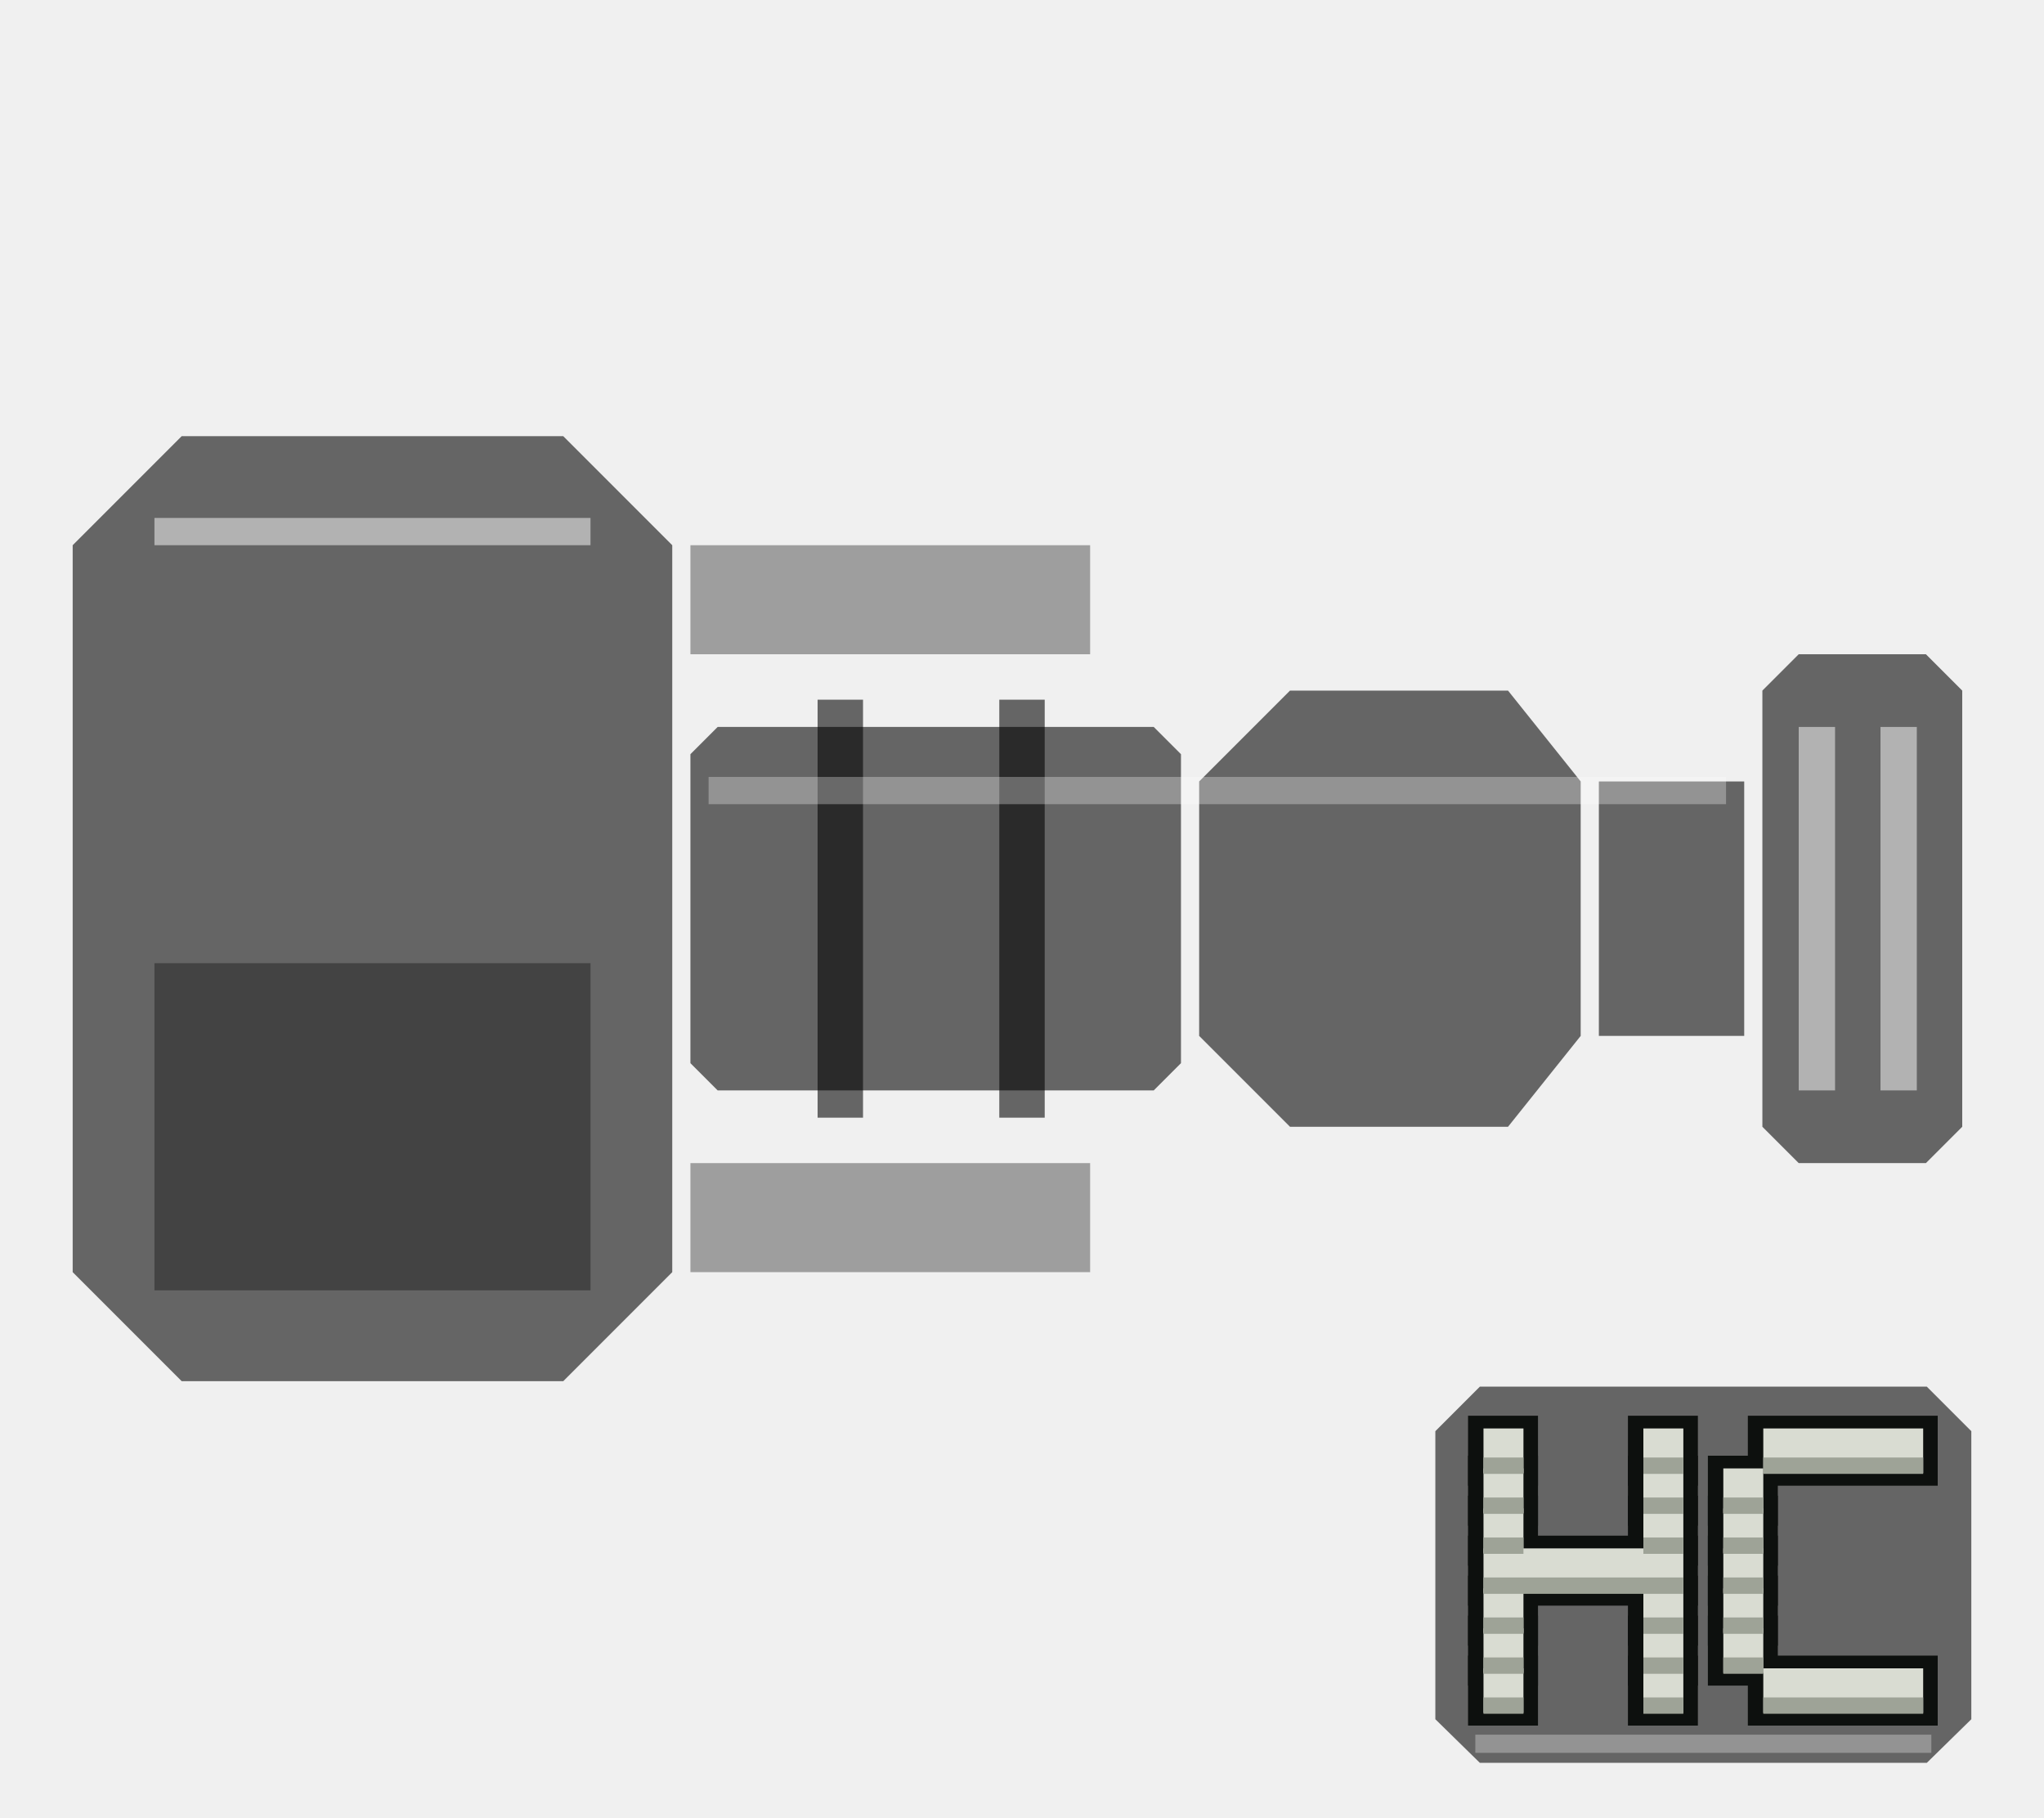
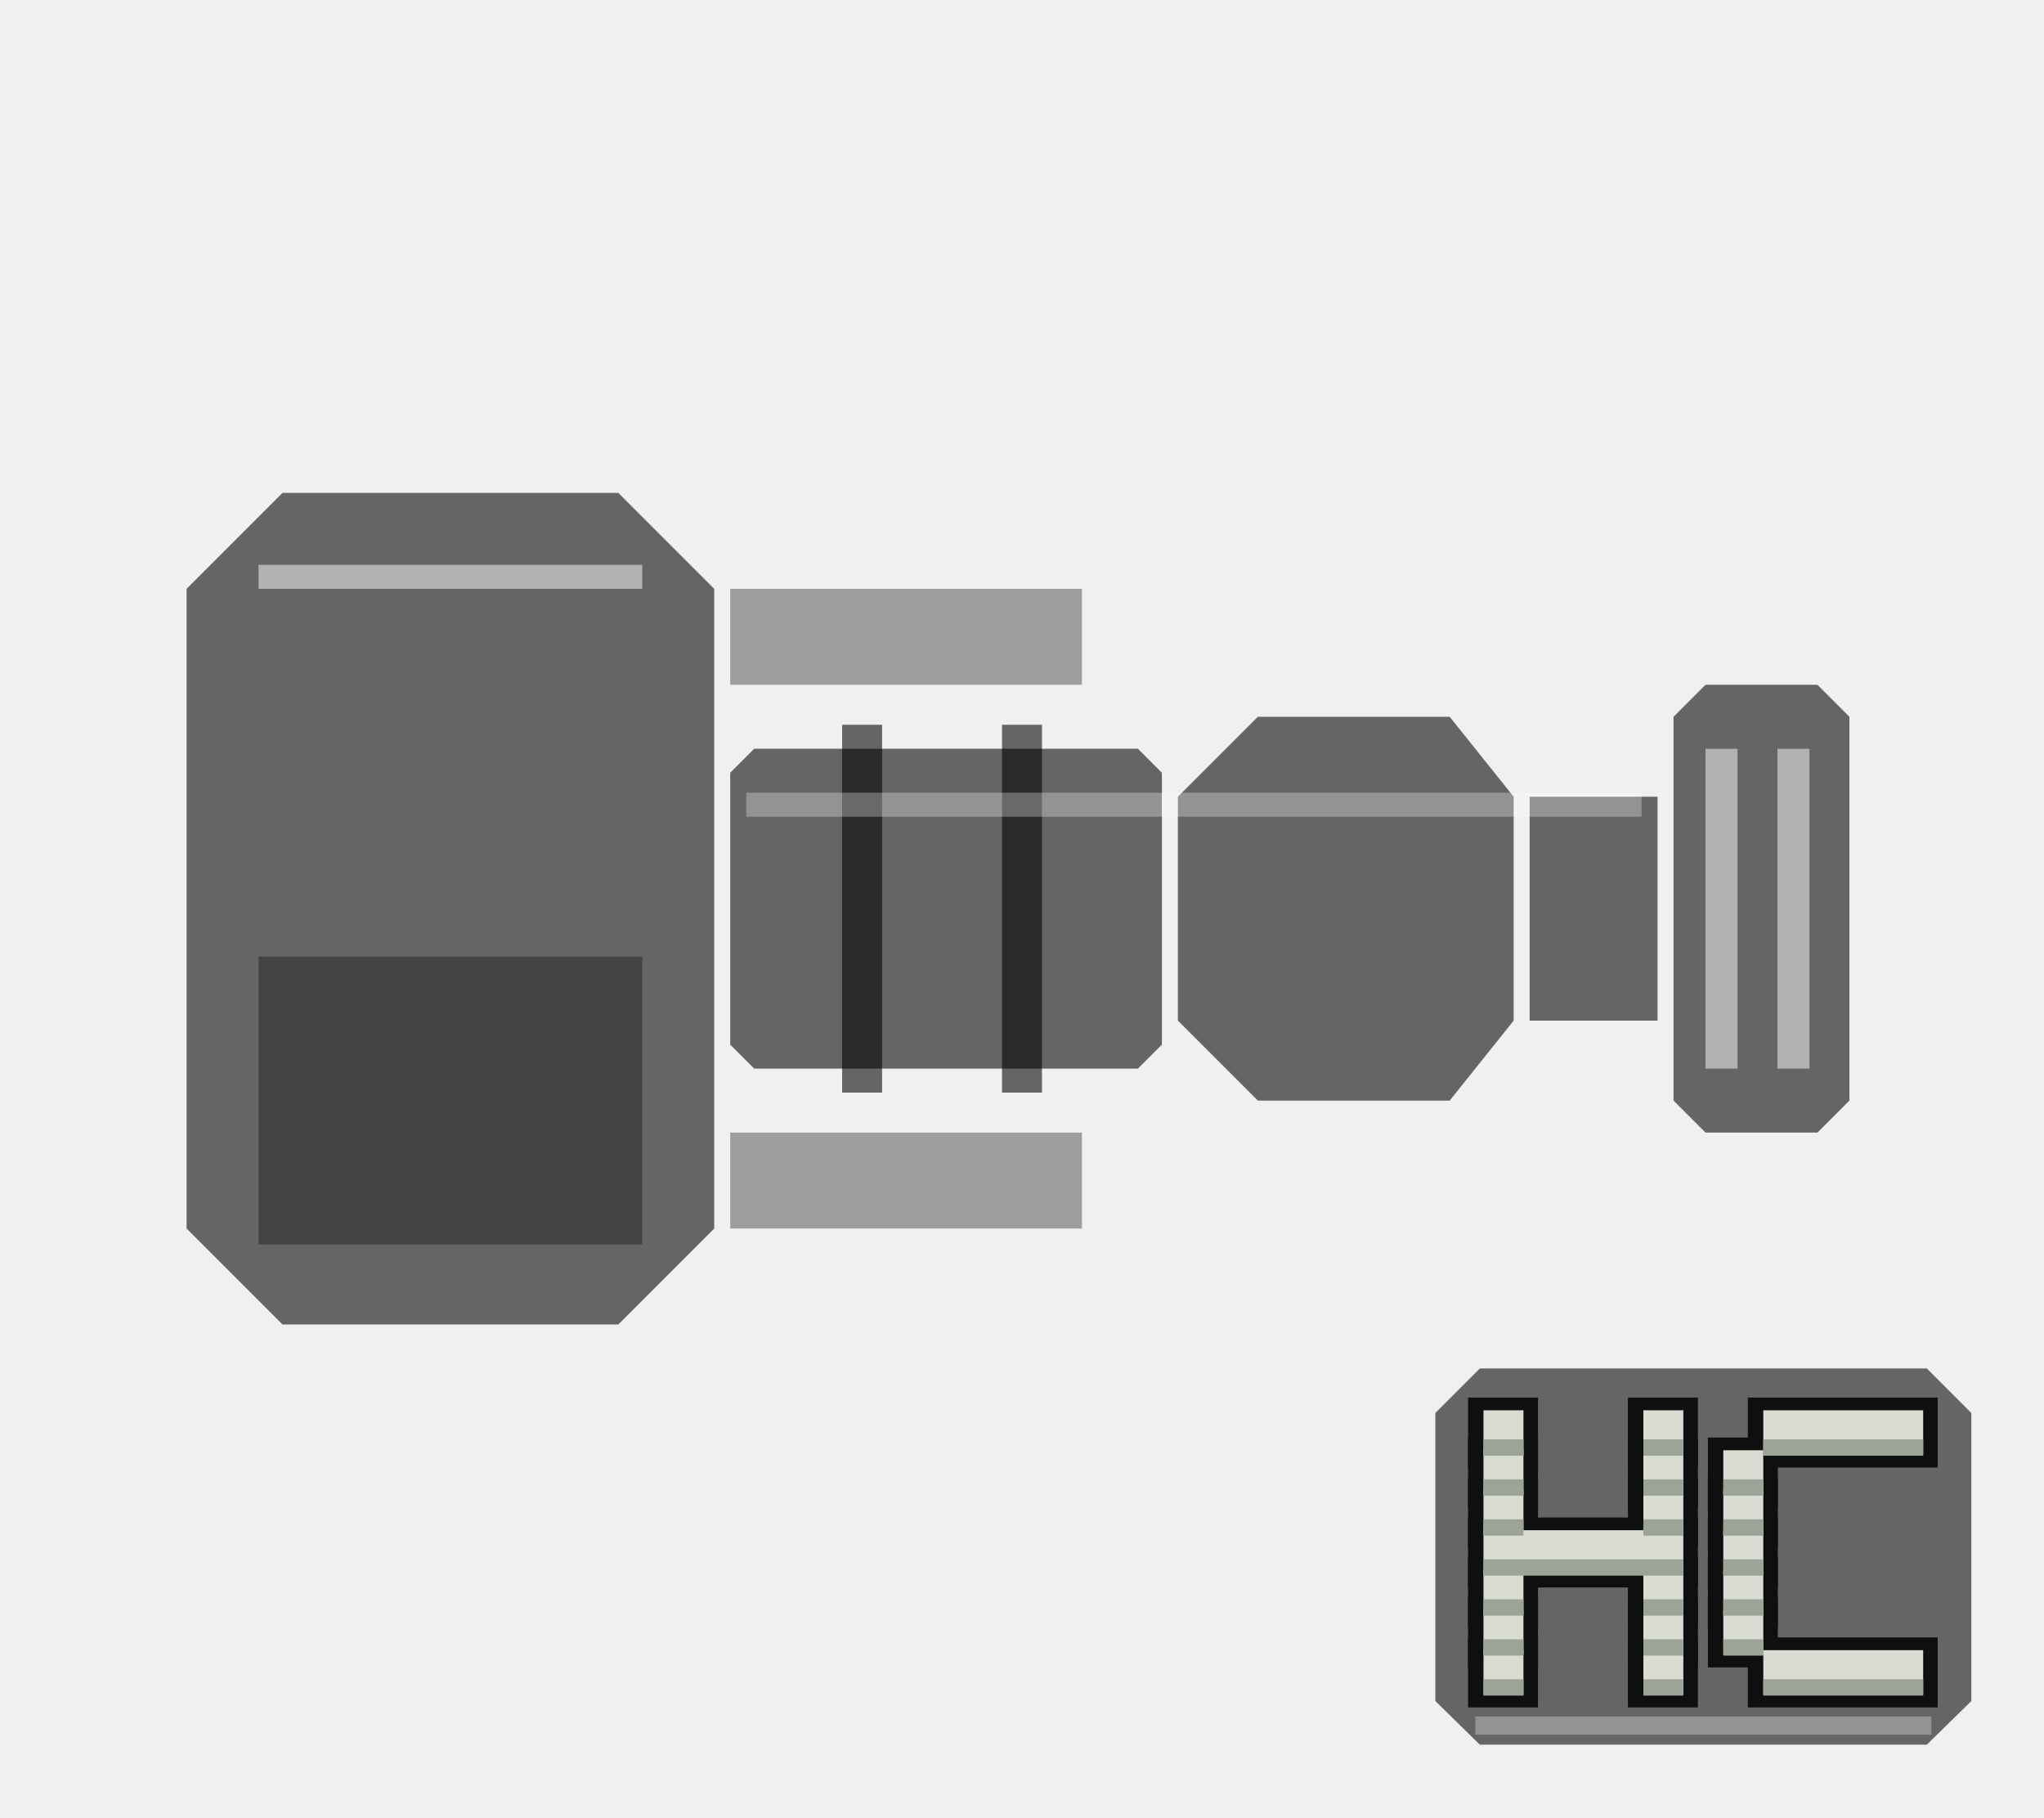
<svg xmlns="http://www.w3.org/2000/svg" viewBox="0 0 225 200">
-   <polygon points="20,48 62,48 74,60 74,140 62,152 20,152 8,140 8,60" fill="#000000" fill-opacity="0.58" />
-   <rect x="17" y="57" width="48" height="3" fill="#ffffff" fill-opacity="0.5" />
-   <rect x="17" y="106" width="48" height="36" fill="#000000" fill-opacity="0.34" />
-   <rect x="76" y="60" width="44" height="12" fill="#000000" fill-opacity="0.34" />
-   <rect x="76" y="128" width="44" height="12" fill="#000000" fill-opacity="0.34" />
-   <polygon points="79,80 127,80 130,83 130,117 127,120 79,120 76,117 76,83" fill="#000000" fill-opacity="0.58" />
-   <rect x="90" y="77" width="5" height="46" fill="#000000" fill-opacity="0.58" />
-   <rect x="110" y="77" width="5" height="46" fill="#000000" fill-opacity="0.58" />
-   <polygon points="132,86 142,76 166,76 174,86 174,114 166,124 142,124 132,114" fill="#000000" fill-opacity="0.58" />
-   <rect x="176" y="86" width="16" height="28" fill="#000000" fill-opacity="0.58" />
-   <polygon points="198,72 212,72 216,76 216,124 212,128 198,128 194,124 194,76" fill="#000000" fill-opacity="0.58" />
-   <rect x="198" y="80" width="4" height="40" fill="#ffffff" fill-opacity="0.5" />
-   <rect x="207" y="80" width="4" height="40" fill="#ffffff" fill-opacity="0.5" />
-   <rect x="78" y="85.5" width="112" height="3" fill="#ffffff" fill-opacity="0.3" />
-   <polygon points="162.9,152.6 212.1,152.6 217,157.5 217,189.2 212.1,194 162.9,194 158,189.2 158,157.5" fill="#000000" fill-opacity="0.58" />
-   <rect x="162.4" y="190.9" width="50.2" height="2" fill="#ffffff" fill-opacity="0.3" />
-   <rect x="161.6" y="155.8" width="7.7" height="7.7" fill="#0d100e" />
-   <rect x="179.2" y="155.8" width="7.7" height="7.7" fill="#0d100e" />
-   <rect x="161.6" y="160.2" width="7.7" height="7.7" fill="#0d100e" />
-   <rect x="179.2" y="160.2" width="7.7" height="7.7" fill="#0d100e" />
-   <rect x="161.6" y="164.6" width="7.7" height="7.7" fill="#0d100e" />
-   <rect x="179.2" y="164.6" width="7.7" height="7.7" fill="#0d100e" />
-   <rect x="161.6" y="169" width="25.3" height="7.7" fill="#0d100e" />
-   <rect x="161.6" y="173.4" width="7.7" height="7.7" fill="#0d100e" />
-   <rect x="179.2" y="173.4" width="7.7" height="7.7" fill="#0d100e" />
-   <rect x="161.6" y="177.8" width="7.7" height="7.7" fill="#0d100e" />
-   <rect x="179.2" y="177.8" width="7.7" height="7.7" fill="#0d100e" />
-   <rect x="161.6" y="182.2" width="7.7" height="7.7" fill="#0d100e" />
-   <rect x="179.2" y="182.2" width="7.7" height="7.7" fill="#0d100e" />
-   <rect x="192.4" y="155.8" width="20.9" height="7.7" fill="#0d100e" />
-   <rect x="188" y="160.2" width="7.7" height="7.7" fill="#0d100e" />
-   <rect x="188" y="164.6" width="7.7" height="7.7" fill="#0d100e" />
-   <rect x="188" y="169" width="7.7" height="7.7" fill="#0d100e" />
-   <rect x="188" y="173.4" width="7.7" height="7.7" fill="#0d100e" />
-   <rect x="188" y="177.8" width="7.7" height="7.7" fill="#0d100e" />
-   <rect x="192.4" y="182.2" width="20.9" height="7.7" fill="#0d100e" />
-   <rect x="163.3" y="157.2" width="4.4" height="4.9" fill="#d9dcd2" />
-   <rect x="180.9" y="157.2" width="4.4" height="4.9" fill="#d9dcd2" />
-   <rect x="163.3" y="161.6" width="4.4" height="4.9" fill="#d9dcd2" />
-   <rect x="180.9" y="161.6" width="4.4" height="4.9" fill="#d9dcd2" />
-   <rect x="163.3" y="166" width="4.4" height="4.9" fill="#d9dcd2" />
-   <rect x="180.9" y="166" width="4.4" height="4.9" fill="#d9dcd2" />
-   <rect x="163.3" y="170.4" width="22" height="4.9" fill="#d9dcd2" />
-   <rect x="163.3" y="174.8" width="4.4" height="4.9" fill="#d9dcd2" />
-   <rect x="180.9" y="174.8" width="4.4" height="4.9" fill="#d9dcd2" />
-   <rect x="163.3" y="179.2" width="4.4" height="4.9" fill="#d9dcd2" />
-   <rect x="180.9" y="179.2" width="4.4" height="4.9" fill="#d9dcd2" />
-   <rect x="163.3" y="183.6" width="4.4" height="4.9" fill="#d9dcd2" />
-   <rect x="180.9" y="183.6" width="4.4" height="4.9" fill="#d9dcd2" />
-   <rect x="194.1" y="157.2" width="17.6" height="4.9" fill="#d9dcd2" />
-   <rect x="189.7" y="161.6" width="4.4" height="4.9" fill="#d9dcd2" />
-   <rect x="189.7" y="166" width="4.4" height="4.9" fill="#d9dcd2" />
-   <rect x="189.7" y="170.4" width="4.4" height="4.9" fill="#d9dcd2" />
-   <rect x="189.7" y="174.8" width="4.4" height="4.9" fill="#d9dcd2" />
-   <rect x="189.7" y="179.2" width="4.4" height="4.9" fill="#d9dcd2" />
-   <rect x="194.1" y="183.6" width="17.6" height="4.9" fill="#d9dcd2" />
-   <rect x="163.3" y="160.4" width="4.4" height="1.8" fill="#9ea397" />
-   <rect x="180.9" y="160.4" width="4.4" height="1.8" fill="#9ea397" />
-   <rect x="163.3" y="164.8" width="4.4" height="1.8" fill="#9ea397" />
-   <rect x="180.9" y="164.8" width="4.4" height="1.8" fill="#9ea397" />
-   <rect x="163.3" y="169.2" width="4.4" height="1.8" fill="#9ea397" />
-   <rect x="180.9" y="169.2" width="4.4" height="1.8" fill="#9ea397" />
-   <rect x="163.3" y="173.6" width="22" height="1.8" fill="#9ea397" />
-   <rect x="163.3" y="178" width="4.4" height="1.8" fill="#9ea397" />
-   <rect x="180.9" y="178" width="4.4" height="1.8" fill="#9ea397" />
-   <rect x="163.3" y="182.4" width="4.4" height="1.8" fill="#9ea397" />
-   <rect x="180.9" y="182.4" width="4.4" height="1.8" fill="#9ea397" />
-   <rect x="163.3" y="186.8" width="4.4" height="1.8" fill="#9ea397" />
-   <rect x="180.9" y="186.8" width="4.4" height="1.8" fill="#9ea397" />
-   <rect x="194.1" y="160.4" width="17.6" height="1.8" fill="#9ea397" />
-   <rect x="189.7" y="164.8" width="4.4" height="1.8" fill="#9ea397" />
-   <rect x="189.7" y="169.2" width="4.4" height="1.8" fill="#9ea397" />
-   <rect x="189.7" y="173.6" width="4.4" height="1.8" fill="#9ea397" />
-   <rect x="189.7" y="178" width="4.4" height="1.8" fill="#9ea397" />
-   <rect x="189.7" y="182.4" width="4.4" height="1.8" fill="#9ea397" />
-   <rect x="194.1" y="186.8" width="17.6" height="1.8" fill="#9ea397" />
+   <g transform="translate(13.5 12) scale(0.88)">
+     <polygon points="20,48 62,48 74,60 74,140 62,152 20,152 8,140 8,60" fill="#000000" fill-opacity="0.58" />
+     <rect x="17" y="57" width="48" height="3" fill="#ffffff" fill-opacity="0.5" />
+     <rect x="17" y="106" width="48" height="36" fill="#000000" fill-opacity="0.34" />
+     <rect x="76" y="60" width="44" height="12" fill="#000000" fill-opacity="0.34" />
+     <rect x="76" y="128" width="44" height="12" fill="#000000" fill-opacity="0.34" />
+     <polygon points="79,80 127,80 130,83 130,117 127,120 79,120 76,117 76,83" fill="#000000" fill-opacity="0.58" />
+     <rect x="90" y="77" width="5" height="46" fill="#000000" fill-opacity="0.58" />
+     <rect x="110" y="77" width="5" height="46" fill="#000000" fill-opacity="0.58" />
+     <polygon points="132,86 142,76 166,76 174,86 174,114 166,124 142,124 132,114" fill="#000000" fill-opacity="0.58" />
+     <rect x="176" y="86" width="16" height="28" fill="#000000" fill-opacity="0.58" />
+     <polygon points="198,72 212,72 216,76 216,124 212,128 198,128 194,124 194,76" fill="#000000" fill-opacity="0.58" />
+     <rect x="198" y="80" width="4" height="40" fill="#ffffff" fill-opacity="0.5" />
+     <rect x="207" y="80" width="4" height="40" fill="#ffffff" fill-opacity="0.5" />
+     <rect x="78" y="85.5" width="112" height="3" fill="#ffffff" fill-opacity="0.3" />
+   </g>
+   <polygon points="162.9,150.6 212.1,150.6 217,155.5 217,187.2 212.1,192 162.9,192 158,187.2 158,155.5" fill="#000000" fill-opacity="0.58" />
+   <rect x="162.4" y="188.9" width="50.2" height="2" fill="#ffffff" fill-opacity="0.3" />
+   <rect x="161.6" y="153.8" width="7.7" height="7.7" fill="#0d100e" />
+   <rect x="179.2" y="153.8" width="7.7" height="7.7" fill="#0d100e" />
+   <rect x="161.6" y="158.2" width="7.7" height="7.7" fill="#0d100e" />
+   <rect x="179.2" y="158.2" width="7.7" height="7.7" fill="#0d100e" />
+   <rect x="161.6" y="162.6" width="7.7" height="7.7" fill="#0d100e" />
+   <rect x="179.2" y="162.6" width="7.7" height="7.7" fill="#0d100e" />
+   <rect x="161.6" y="167" width="25.3" height="7.7" fill="#0d100e" />
+   <rect x="161.6" y="171.4" width="7.7" height="7.7" fill="#0d100e" />
+   <rect x="179.2" y="171.4" width="7.7" height="7.7" fill="#0d100e" />
+   <rect x="161.6" y="175.8" width="7.7" height="7.7" fill="#0d100e" />
+   <rect x="179.2" y="175.8" width="7.7" height="7.7" fill="#0d100e" />
+   <rect x="161.6" y="180.2" width="7.7" height="7.7" fill="#0d100e" />
+   <rect x="179.2" y="180.2" width="7.7" height="7.7" fill="#0d100e" />
+   <rect x="192.4" y="153.8" width="20.9" height="7.7" fill="#0d100e" />
+   <rect x="188" y="158.2" width="7.7" height="7.7" fill="#0d100e" />
+   <rect x="188" y="162.6" width="7.7" height="7.7" fill="#0d100e" />
+   <rect x="188" y="167" width="7.7" height="7.7" fill="#0d100e" />
+   <rect x="188" y="171.4" width="7.7" height="7.7" fill="#0d100e" />
+   <rect x="188" y="175.8" width="7.7" height="7.7" fill="#0d100e" />
+   <rect x="192.4" y="180.2" width="20.9" height="7.7" fill="#0d100e" />
+   <rect x="163.3" y="155.2" width="4.4" height="4.9" fill="#d9dcd2" />
+   <rect x="180.9" y="155.2" width="4.4" height="4.9" fill="#d9dcd2" />
+   <rect x="163.3" y="159.6" width="4.4" height="4.9" fill="#d9dcd2" />
+   <rect x="180.9" y="159.6" width="4.4" height="4.9" fill="#d9dcd2" />
+   <rect x="163.3" y="164" width="4.4" height="4.9" fill="#d9dcd2" />
+   <rect x="180.9" y="164" width="4.4" height="4.9" fill="#d9dcd2" />
+   <rect x="163.3" y="168.4" width="22" height="4.9" fill="#d9dcd2" />
+   <rect x="163.3" y="172.8" width="4.4" height="4.9" fill="#d9dcd2" />
+   <rect x="180.9" y="172.8" width="4.4" height="4.9" fill="#d9dcd2" />
+   <rect x="163.3" y="177.2" width="4.4" height="4.9" fill="#d9dcd2" />
+   <rect x="180.9" y="177.2" width="4.4" height="4.9" fill="#d9dcd2" />
+   <rect x="163.3" y="181.6" width="4.4" height="4.9" fill="#d9dcd2" />
+   <rect x="180.9" y="181.6" width="4.4" height="4.9" fill="#d9dcd2" />
+   <rect x="194.1" y="155.2" width="17.6" height="4.9" fill="#d9dcd2" />
+   <rect x="189.7" y="159.6" width="4.4" height="4.9" fill="#d9dcd2" />
+   <rect x="189.7" y="164" width="4.4" height="4.9" fill="#d9dcd2" />
+   <rect x="189.7" y="168.4" width="4.4" height="4.9" fill="#d9dcd2" />
+   <rect x="189.7" y="172.8" width="4.4" height="4.9" fill="#d9dcd2" />
+   <rect x="189.7" y="177.2" width="4.4" height="4.9" fill="#d9dcd2" />
+   <rect x="194.1" y="181.6" width="17.6" height="4.9" fill="#d9dcd2" />
+   <rect x="163.3" y="158.4" width="4.4" height="1.8" fill="#9ea397" />
+   <rect x="180.9" y="158.4" width="4.4" height="1.8" fill="#9ea397" />
+   <rect x="163.3" y="162.8" width="4.4" height="1.8" fill="#9ea397" />
+   <rect x="180.9" y="162.8" width="4.4" height="1.8" fill="#9ea397" />
+   <rect x="163.3" y="167.2" width="4.4" height="1.8" fill="#9ea397" />
+   <rect x="180.9" y="167.2" width="4.4" height="1.8" fill="#9ea397" />
+   <rect x="163.3" y="171.6" width="22" height="1.8" fill="#9ea397" />
+   <rect x="163.3" y="176" width="4.4" height="1.8" fill="#9ea397" />
+   <rect x="180.9" y="176" width="4.4" height="1.8" fill="#9ea397" />
+   <rect x="163.3" y="180.4" width="4.4" height="1.8" fill="#9ea397" />
+   <rect x="180.9" y="180.4" width="4.4" height="1.8" fill="#9ea397" />
+   <rect x="163.3" y="184.8" width="4.4" height="1.8" fill="#9ea397" />
+   <rect x="180.9" y="184.8" width="4.4" height="1.8" fill="#9ea397" />
+   <rect x="194.1" y="158.4" width="17.6" height="1.8" fill="#9ea397" />
+   <rect x="189.7" y="162.8" width="4.4" height="1.8" fill="#9ea397" />
+   <rect x="189.7" y="167.2" width="4.4" height="1.8" fill="#9ea397" />
+   <rect x="189.7" y="171.6" width="4.4" height="1.8" fill="#9ea397" />
+   <rect x="189.7" y="176" width="4.4" height="1.8" fill="#9ea397" />
+   <rect x="189.7" y="180.4" width="4.4" height="1.8" fill="#9ea397" />
+   <rect x="194.1" y="184.8" width="17.6" height="1.8" fill="#9ea397" />
</svg>
